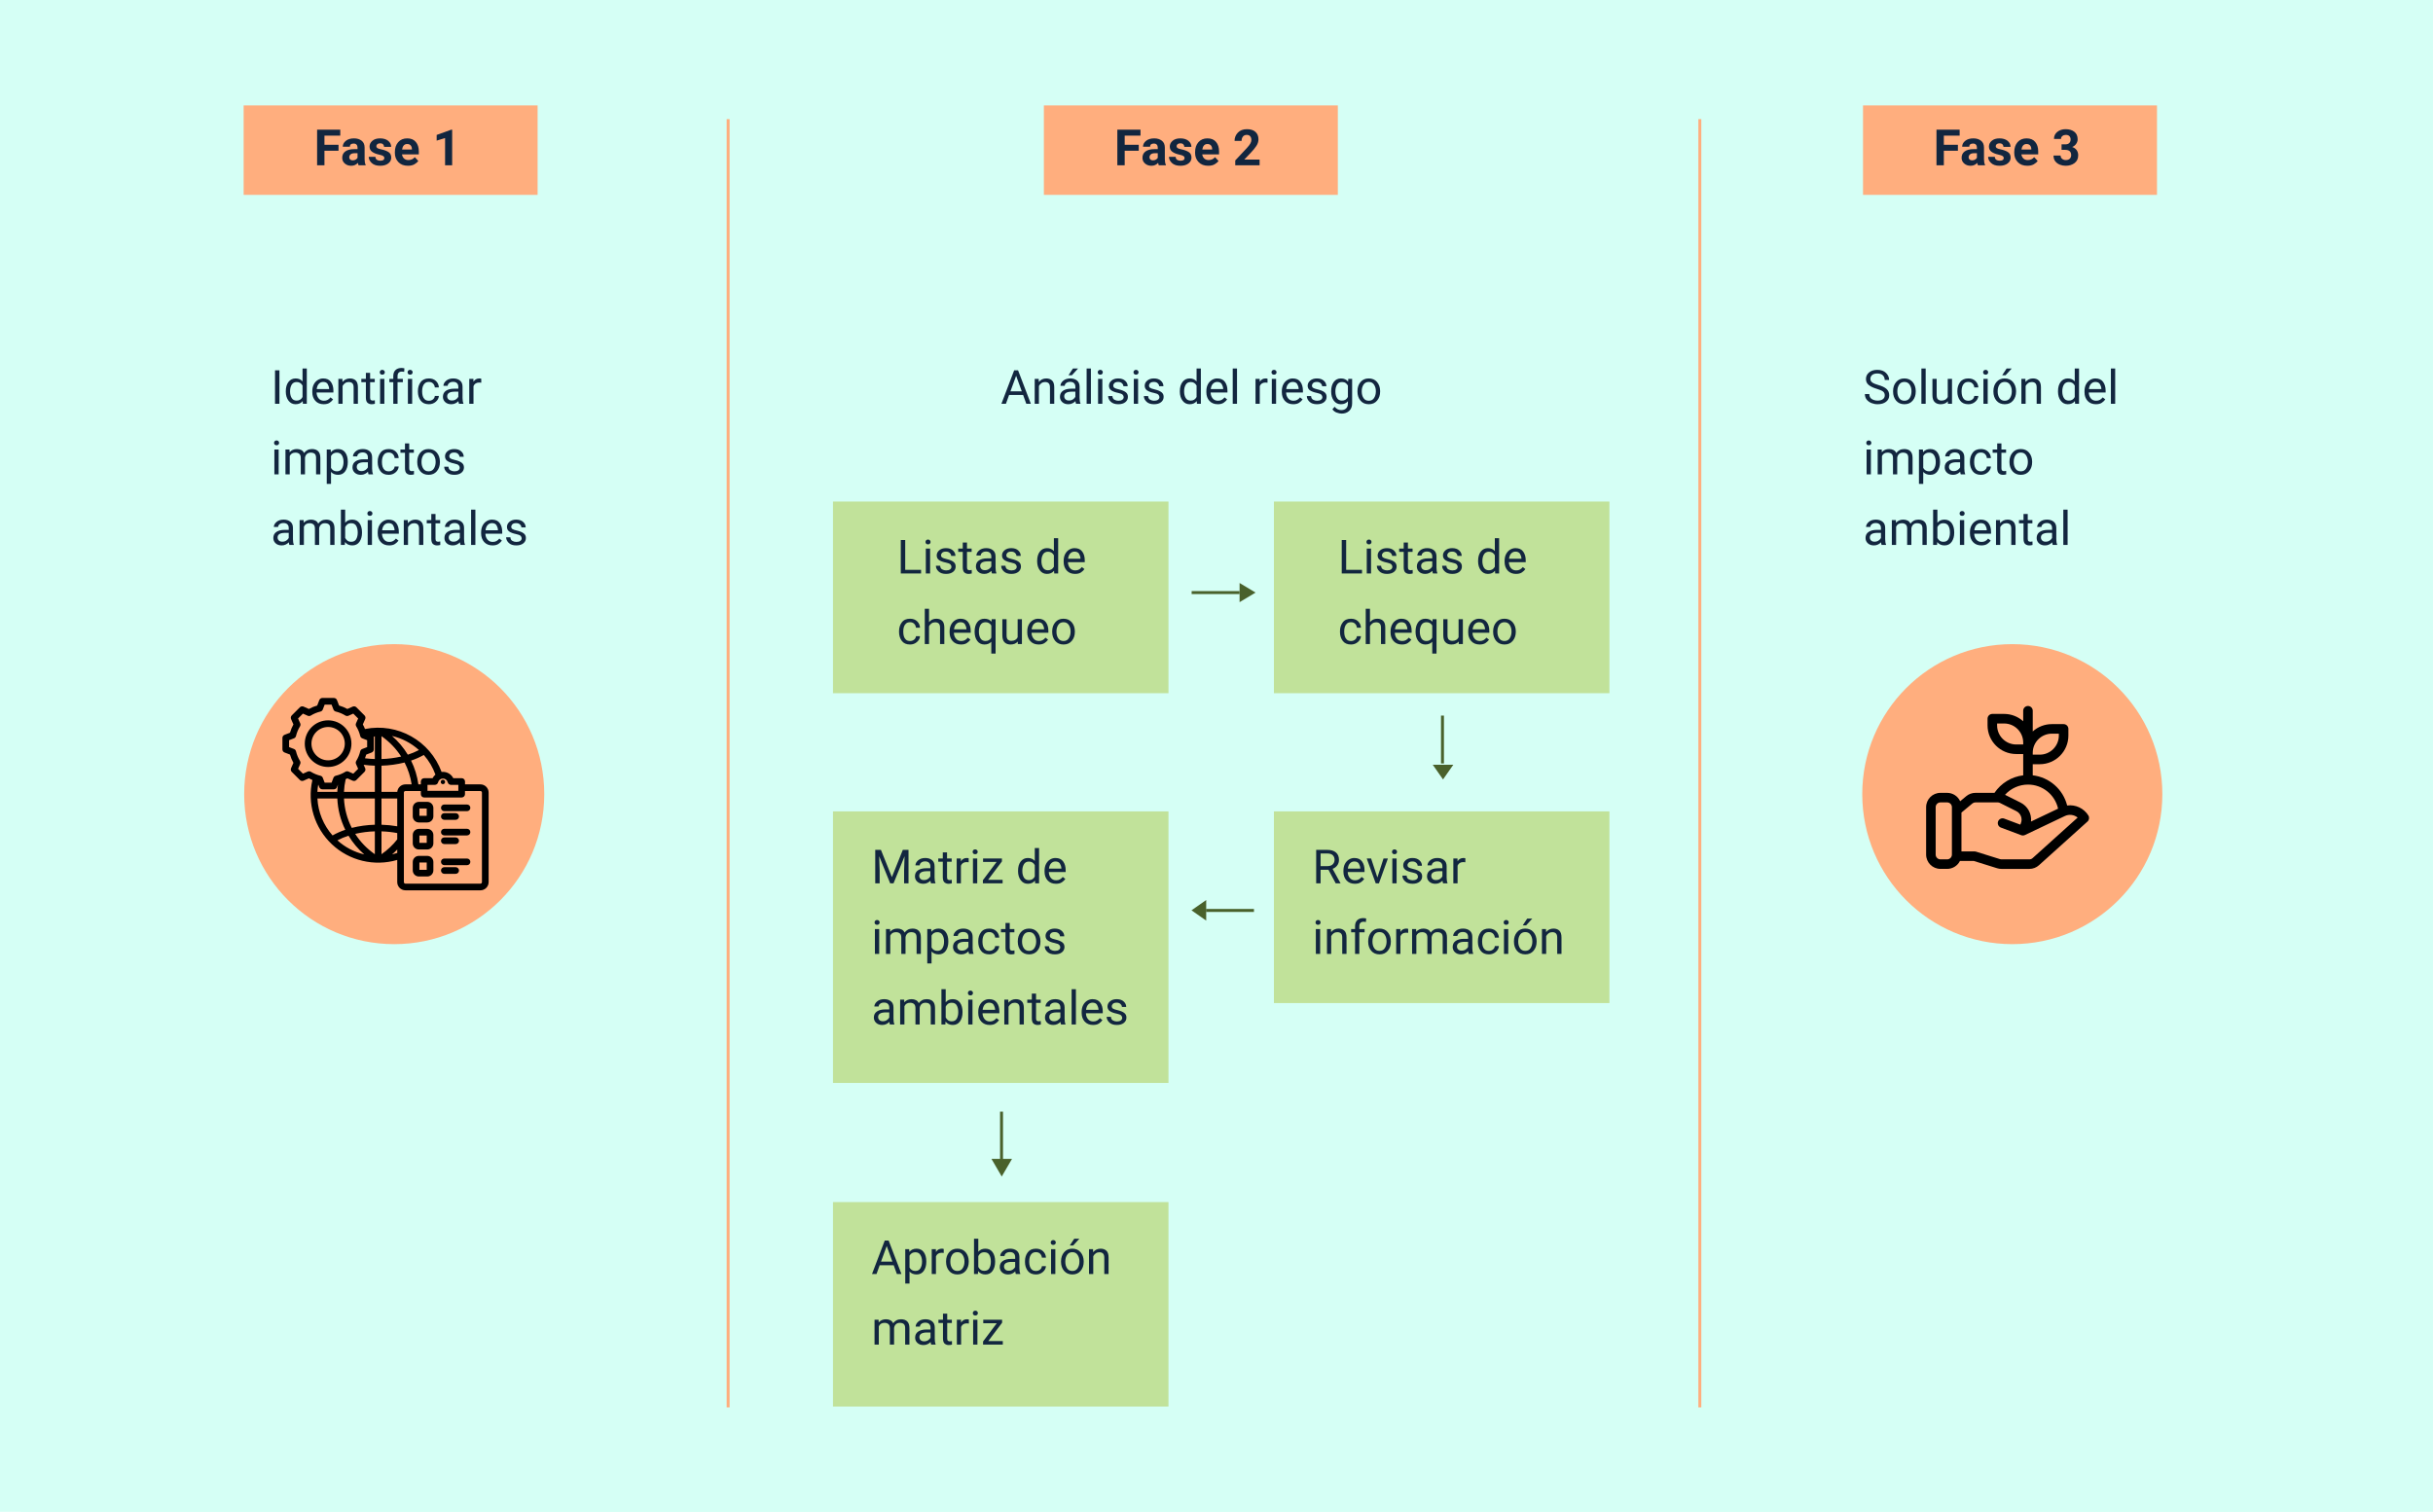
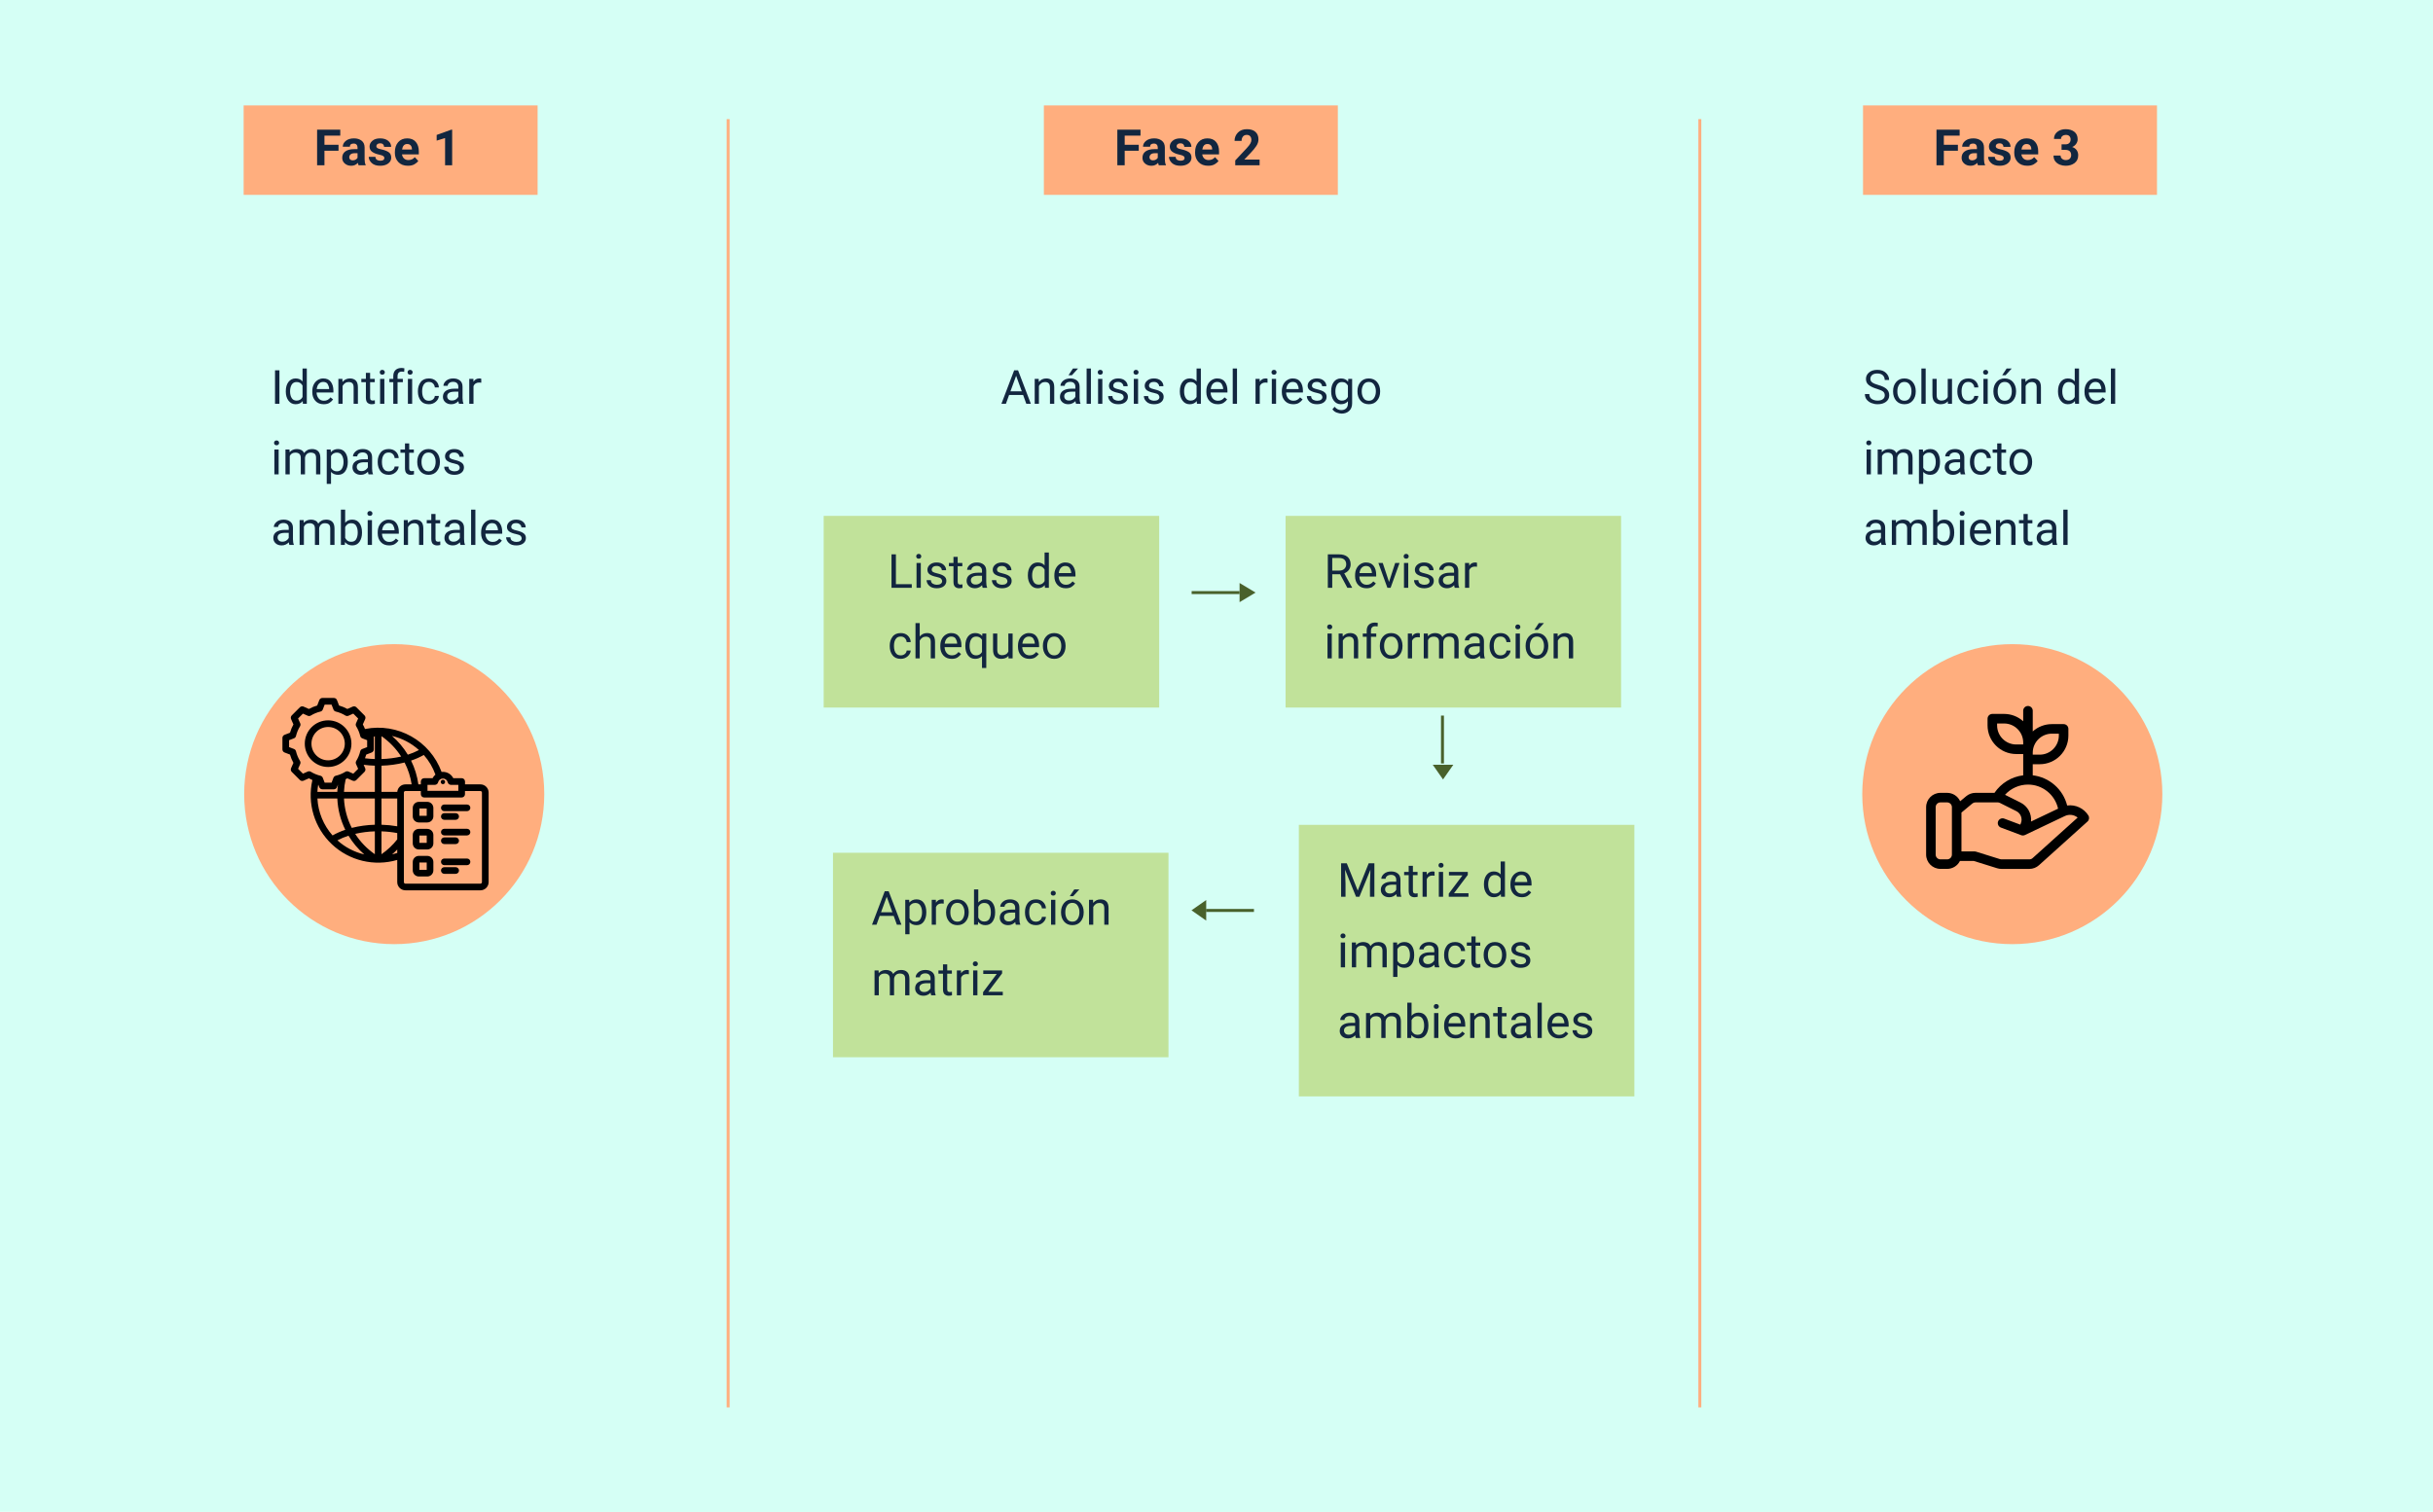
<svg xmlns="http://www.w3.org/2000/svg" width="827" height="514" viewBox="0 0 827 514">
  <g id="Grupo_1075638" data-name="Grupo 1075638" transform="translate(-390 -5296)">
    <rect id="Rectángulo_378735" data-name="Rectángulo 378735" width="820" height="514" transform="translate(397 5296)" fill="#d5fff5" />
-     <g id="Grupo_1075637" data-name="Grupo 1075637">
-       <rect id="Rectángulo_378752" data-name="Rectángulo 378752" width="820" height="514" transform="translate(390 5296)" fill="#d5fff5" />
-     </g>
+     <rect id="Rectángulo_378752" data-name="Rectángulo 378752" width="820" height="514" transform="translate(390 5296)" fill="#d5fff5" />
    <text id="Identificar_impactos_ambientales" data-name="Identificar impactos ambientales" transform="translate(482.046 5418.277)" fill="#12263f" font-size="16" font-family="Roboto-Regular, Roboto">
      <tspan x="0" y="15">Identificar </tspan>
      <tspan x="0" y="39">impactos </tspan>
      <tspan x="0" y="63">ambientales</tspan>
    </text>
    <text id="Solución_del_impacto_ambiental" data-name="Solución del impacto ambiental" transform="translate(1023.258 5418.277)" fill="#12263f" font-size="16" font-family="Roboto-Regular, Roboto">
      <tspan x="0" y="15">Solución del </tspan>
      <tspan x="0" y="39">impacto </tspan>
      <tspan x="0" y="63">ambiental</tspan>
    </text>
    <text id="Análisis_del_riesgo" data-name="Análisis del riesgo" transform="translate(730.159 5418.277)" fill="#12263f" font-size="16" font-family="Roboto-Regular, Roboto">
      <tspan x="0" y="15">Análisis del riesgo</tspan>
    </text>
-     <rect id="Rectángulo_378736" data-name="Rectángulo 378736" width="114.04" height="65.166" transform="translate(673.139 5466.517)" fill="#c1e29a" />
-     <rect id="Rectángulo_378738" data-name="Rectángulo 378738" width="114.04" height="92.318" transform="translate(673.139 5571.868)" fill="#c1e29a" />
-     <rect id="Rectángulo_378742" data-name="Rectángulo 378742" width="114.04" height="69.51" transform="translate(673.139 5704.695)" fill="#c1e29a" />
-     <rect id="Rectángulo_378737" data-name="Rectángulo 378737" width="114.04" height="65.166" transform="translate(823.02 5466.517)" fill="#c1e29a" />
-     <rect id="Rectángulo_378739" data-name="Rectángulo 378739" width="114.04" height="65.166" transform="translate(823.02 5571.868)" fill="#c1e29a" />
-     <text id="Listas_de_chequeo" data-name="Listas de chequeo" transform="translate(694.861 5475.967)" fill="#12263f" font-size="16" font-family="Roboto-Regular, Roboto">
-       <tspan x="0" y="15">Listas de </tspan>
-       <tspan x="0" y="39">chequeo</tspan>
-     </text>
-     <text id="Matriz_de_impactos_ambientales" data-name="Matriz de impactos ambientales" transform="translate(686.172 5581.318)" fill="#12263f" font-size="16" font-family="Roboto-Regular, Roboto">
+     <rect id="Rectángulo_378738" data-name="Rectángulo 378738" width="114.04" height="92.318" transform="translate(831.493 5576.44)" fill="#c1e29a" />
+     <rect id="Rectángulo_378742" data-name="Rectángulo 378742" width="114.04" height="69.51" transform="translate(673.139 5585.936)" fill="#c1e29a" />
+     <rect id="Rectángulo_378737" data-name="Rectángulo 378737" width="114.04" height="65.166" transform="translate(669.979 5471.394)" fill="#c1e29a" />
+     <rect id="Rectángulo_378739" data-name="Rectángulo 378739" width="114.04" height="65.166" transform="translate(826.98 5471.394)" fill="#c1e29a" />
+     <text id="Matriz_de_impactos_ambientales" data-name="Matriz de impactos ambientales" transform="translate(844.526 5585.891)" fill="#12263f" font-size="16" font-family="Roboto-Regular, Roboto">
      <tspan x="0" y="15">Matriz de </tspan>
      <tspan x="0" y="39">impactos </tspan>
      <tspan x="0" y="63">ambientales</tspan>
    </text>
-     <text id="Aprobación_matriz" data-name="Aprobación matriz" transform="translate(686.172 5714.146)" fill="#12263f" font-size="16" font-family="Roboto-Regular, Roboto">
+     <text id="Aprobación_matriz" data-name="Aprobación matriz" transform="translate(686.172 5595.386)" fill="#12263f" font-size="16" font-family="Roboto-Regular, Roboto">
      <tspan x="0" y="15">Aprobación </tspan>
      <tspan x="0" y="39">matriz</tspan>
    </text>
-     <text id="Listas_de_chequeo-2" data-name="Listas de chequeo" transform="translate(844.742 5475.967)" fill="#12263f" font-size="16" font-family="Roboto-Regular, Roboto">
+     <text id="Listas_de_chequeo" data-name="Listas de chequeo" transform="translate(691.701 5480.844)" fill="#12263f" font-size="16" font-family="Roboto-Regular, Roboto">
      <tspan x="0" y="15">Listas de </tspan>
      <tspan x="0" y="39">chequeo</tspan>
    </text>
-     <text id="Revisar_información" data-name="Revisar información" transform="translate(836.053 5581.318)" fill="#12263f" font-size="16" font-family="Roboto-Regular, Roboto">
+     <text id="Revisar_información" data-name="Revisar información" transform="translate(840.013 5480.844)" fill="#12263f" font-size="16" font-family="Roboto-Regular, Roboto">
      <tspan x="0" y="15">Revisar </tspan>
      <tspan x="0" y="39">información</tspan>
    </text>
    <rect id="Rectángulo_378740" data-name="Rectángulo 378740" width="99.921" height="30.411" transform="translate(472.814 5331.841)" fill="#ffae7e" />
    <rect id="Rectángulo_378743" data-name="Rectángulo 378743" width="99.921" height="30.411" transform="translate(1023.258 5331.841)" fill="#ffae7e" />
    <rect id="Rectángulo_378741" data-name="Rectángulo 378741" width="99.921" height="30.411" transform="translate(744.821 5331.841)" fill="#ffae7e" />
    <text id="Fase_1" data-name="Fase 1" transform="translate(496.708 5352.186)" fill="#12263f" font-size="17" font-family="Roboto-Bold, Roboto" font-weight="700">
      <tspan x="0" y="0">Fase 1</tspan>
    </text>
    <text id="Fase_3" data-name="Fase 3" transform="translate(1047.152 5352.186)" fill="#12263f" font-size="17" font-family="Roboto-Bold, Roboto" font-weight="700">
      <tspan x="0" y="0">Fase 3</tspan>
    </text>
    <text id="Fase_2" data-name="Fase 2" transform="translate(768.715 5352.186)" fill="#12263f" font-size="17" font-family="Roboto-Bold, Roboto" font-weight="700">
      <tspan x="0" y="0">Fase 2</tspan>
    </text>
    <g id="Grupo_1075486" data-name="Grupo 1075486" transform="translate(795.053 5494.212)">
      <line id="Línea_1199" data-name="Línea 1199" x2="16.291" transform="translate(0 3.258)" fill="none" stroke="#49612b" stroke-width="1" />
      <path id="Polígono_11" data-name="Polígono 11" d="M3.258,0,6.517,5.43H0Z" transform="translate(21.722 0) rotate(90)" fill="#49612b" />
    </g>
    <g id="Grupo_1075487" data-name="Grupo 1075487" transform="translate(883.569 5539.285) rotate(90)">
      <line id="Línea_1199-2" data-name="Línea 1199" x2="16.291" transform="translate(0 3.258)" fill="none" stroke="#49612b" stroke-width="1" />
      <path id="Polígono_11-2" data-name="Polígono 11" d="M3.5,0,7,5H0Z" transform="translate(21.715 -0.431) rotate(90)" fill="#49612b" />
    </g>
    <g id="Grupo_1075488" data-name="Grupo 1075488" transform="translate(816.232 5608.795) rotate(180)">
      <line id="Línea_1199-3" data-name="Línea 1199" x2="16.291" transform="translate(0 3.258)" fill="none" stroke="#49612b" stroke-width="1" />
      <path id="Polígono_11-3" data-name="Polígono 11" d="M3.5,0,7,5H0Z" transform="translate(21.232 -0.205) rotate(90)" fill="#49612b" />
    </g>
-     <g id="Grupo_1075489" data-name="Grupo 1075489" transform="translate(733.688 5673.96) rotate(90)">
-       <line id="Línea_1199-4" data-name="Línea 1199" x2="16.291" transform="translate(0 3.258)" fill="none" stroke="#49612b" stroke-width="1" />
-       <path id="Polígono_11-4" data-name="Polígono 11" d="M3.5,0,7,6H0Z" transform="translate(22.04 -0.311) rotate(90)" fill="#49612b" />
-     </g>
    <circle id="Elipse_5923" data-name="Elipse 5923" cx="51" cy="51" r="51" transform="translate(473 5515)" fill="#ffae7e" />
    <circle id="Elipse_5924" data-name="Elipse 5924" cx="51" cy="51" r="51" transform="translate(1023 5515)" fill="#ffae7e" />
    <path id="planta" d="M55.144,37.221a7.342,7.342,0,0,0-7.205-3.387,13.718,13.718,0,0,0-11.7-10.264V19.8h2.38a9.748,9.748,0,0,0,9.737-9.737V7.789a1.623,1.623,0,0,0-1.623-1.623h-4a9.7,9.7,0,0,0-6.491,2.486V1.623a1.623,1.623,0,0,0-3.246,0V5.191A9.7,9.7,0,0,0,26.505,2.7h-4A1.623,1.623,0,0,0,20.88,4.327V6.6a9.748,9.748,0,0,0,9.737,9.737H33v7.239a13.8,13.8,0,0,0-9.769,5.96H16.754a4.878,4.878,0,0,0-3.117,1.128l-2.068,1.723A4.874,4.874,0,0,0,7.14,29.534H4.868A4.874,4.874,0,0,0,0,34.4v16.12a4.874,4.874,0,0,0,4.868,4.868H7.14a4.873,4.873,0,0,0,4.359-2.7h4.7l7.946,2.483a4.864,4.864,0,0,0,1.452.222H35.1a4.86,4.86,0,0,0,3.258-1.251L54.854,39.287A1.623,1.623,0,0,0,55.144,37.221ZM42.733,9.412h2.38v.649a6.5,6.5,0,0,1-6.491,6.491h-2.38V15.9A6.5,6.5,0,0,1,42.733,9.412ZM24.125,6.6V5.95h2.38A6.5,6.5,0,0,1,33,12.441v.649h-2.38A6.5,6.5,0,0,1,24.125,6.6ZM34.619,26.722a10.475,10.475,0,0,1,10.238,8.19l-9.2,4.379A6.5,6.5,0,0,0,32.1,32.846L26.817,30.2a10.533,10.533,0,0,1,7.8-3.48ZM7.14,52.145H4.868a1.625,1.625,0,0,1-1.623-1.623V34.4A1.625,1.625,0,0,1,4.868,32.78H7.14A1.625,1.625,0,0,1,8.763,34.4v16.12A1.625,1.625,0,0,1,7.14,52.145Zm29.05-.417a1.621,1.621,0,0,1-1.086.417h-9.51a1.618,1.618,0,0,1-.484-.074l-8.182-2.557a1.622,1.622,0,0,0-.484-.074H12.009v-13.2l3.706-3.089a1.626,1.626,0,0,1,1.039-.376h7.579a1.632,1.632,0,0,1,.726.171l5.595,2.8a3.249,3.249,0,0,1,1.532,4.181l-.178.415-5.473-2.052a1.623,1.623,0,0,0-1.14,3.039l6.924,2.6a1.632,1.632,0,0,0,1.26-.051l13.575-6.464a4.1,4.1,0,0,1,4.352.522Z" transform="translate(1044.708 5536.026)" />
    <g id="Artboard491" transform="translate(479 5509.72)">
      <path id="Trazado_828772" data-name="Trazado 828772" d="M17.181,51.486q-.607-.263-1.188-.585l-1.81.8a1.13,1.13,0,0,1-1.257-.234l-2.754-2.754a1.13,1.13,0,0,1-.234-1.258l.8-1.808a13.458,13.458,0,0,1-1.171-2.821l-1.846-.711A1.13,1.13,0,0,1,7,41.062v-3.9a1.13,1.13,0,0,1,.724-1.055L9.57,35.4a13.459,13.459,0,0,1,1.172-2.825l-.8-1.809a1.13,1.13,0,0,1,.234-1.258l2.754-2.754a1.13,1.13,0,0,1,1.258-.234l1.809.8a13.373,13.373,0,0,1,2.822-1.169l.714-1.849a1.13,1.13,0,0,1,1.055-.723h3.9a1.13,1.13,0,0,1,1.055.725l.71,1.848a13.377,13.377,0,0,1,2.821,1.169l1.809-.8a1.13,1.13,0,0,1,1.258.234l2.754,2.754a1.13,1.13,0,0,1,.234,1.257l-.8,1.809a13.354,13.354,0,0,1,.738,1.556,22.974,22.974,0,0,1,26.031,14.6,3.985,3.985,0,0,1,.464-.027,3.944,3.944,0,0,1,3.514,2.151h2.858a1.13,1.13,0,0,1,1.13,1.13v.971h5.24a2.793,2.793,0,0,1,2.786,2.786V86.192a2.791,2.791,0,0,1-2.786,2.784H48.81a2.791,2.791,0,0,1-2.786-2.784V78.648A22.96,22.96,0,0,1,17.181,51.486ZM38.014,36.859a1.127,1.127,0,0,1,.043.307v3.9a1.13,1.13,0,0,1-.724,1.055l-1.845.71q-.183.638-.428,1.254c1.1.14,2.226.227,3.352.263V36.578Q38.212,36.717,38.014,36.859ZM34.607,46.3l.512,1.157a1.13,1.13,0,0,1-.234,1.257l-2.754,2.754a1.13,1.13,0,0,1-1.257.234l-1.808-.8q-.28.156-.568.3a24.222,24.222,0,0,0-.579,4.3H38.412V46.6A37.767,37.767,0,0,1,34.607,46.3Zm-8.735,6.735-.339.881a1.13,1.13,0,0,1-1.055.724h-3.9a1.13,1.13,0,0,1-1.055-.724l-.35-.909a20.733,20.733,0,0,0-.287,2.5h6.766Q25.707,54.255,25.872,53.036Zm33.137-3.4a20.67,20.67,0,0,0-3.954-6.677,24.642,24.642,0,0,1-4.327,1.916,26.366,26.366,0,0,1,2.482,8.085h.84v-.971a1.13,1.13,0,0,1,1.13-1.13h2.858A3.964,3.964,0,0,1,59.009,49.635ZM53.4,41.288a20.633,20.633,0,0,0-9.157-4.8,26.863,26.863,0,0,1,5.379,6.376A23.284,23.284,0,0,0,53.4,41.288ZM69.052,55.22v1.071a1.13,1.13,0,0,1-1.13,1.13H55.18a1.13,1.13,0,0,1-1.13-1.13V55.22H48.81a.527.527,0,0,0-.525.525V86.192a.525.525,0,0,0,.525.523H74.292a.525.525,0,0,0,.525-.523V55.745a.527.527,0,0,0-.525-.525ZM46.024,76.281V75.106q-.838.87-1.758,1.669Q45.161,76.566,46.024,76.281Zm0-4.618V69.51a35.069,35.069,0,0,0-5.352-.577V76.7A24.479,24.479,0,0,0,46.024,71.663Zm0-4.45V57.765H40.673v8.913A37.257,37.257,0,0,1,46.024,67.212Zm.01-11.708a2.794,2.794,0,0,1,2.776-2.546h2.115a24.125,24.125,0,0,0-2.4-7.435A36.381,36.381,0,0,1,40.673,46.6V55.5ZM18.891,57.765A20.6,20.6,0,0,0,24.037,70.32,24.6,24.6,0,0,1,28.365,68.4,26.712,26.712,0,0,1,25.66,57.765Zm6.8,14.224a20.633,20.633,0,0,0,9.137,4.787,26.574,26.574,0,0,1-5.364-6.365A23.258,23.258,0,0,0,25.688,71.989ZM40.673,36.573v7.772a34.089,34.089,0,0,0,6.682-.851,24.612,24.612,0,0,0-6.682-6.922ZM38.412,57.765H27.923a24.445,24.445,0,0,0,2.647,9.988,36.386,36.386,0,0,1,7.843-1.074Zm0,18.935V68.93a34.041,34.041,0,0,0-6.679.852A24.393,24.393,0,0,0,38.412,76.7ZM24.341,27.509,23.7,25.845H21.358l-.643,1.666a1.131,1.131,0,0,1-.793.693,11.122,11.122,0,0,0-3.266,1.353,1.13,1.13,0,0,1-1.052.071L13.975,28.9l-1.656,1.656.724,1.629a1.13,1.13,0,0,1-.071,1.052,11.218,11.218,0,0,0-1.358,3.272,1.13,1.13,0,0,1-.693.791l-1.661.639v2.344l1.661.639a1.13,1.13,0,0,1,.693.79,11.193,11.193,0,0,0,1.357,3.268,1.13,1.13,0,0,1,.071,1.054l-.724,1.629,1.657,1.657,1.629-.722a1.13,1.13,0,0,1,1.048.07,11.21,11.21,0,0,0,3.271,1.355,1.13,1.13,0,0,1,.794.694l.639,1.661H23.7l.639-1.661a1.13,1.13,0,0,1,.794-.694A11.077,11.077,0,0,0,28.4,48.673a1.13,1.13,0,0,1,1.052-.072l1.629.722,1.658-1.658-.722-1.629a1.13,1.13,0,0,1,.07-1.048,11.232,11.232,0,0,0,1.355-3.268,1.13,1.13,0,0,1,.694-.793l1.661-.639V37.943L34.135,37.3a1.13,1.13,0,0,1-.694-.794,11.1,11.1,0,0,0-1.353-3.269,1.13,1.13,0,0,1-.071-1.051l.722-1.629L31.082,28.9l-1.629.724a1.13,1.13,0,0,1-1.052-.071A11.124,11.124,0,0,0,25.135,28.2a1.13,1.13,0,0,1-.794-.694Zm-1.813,3.678A7.927,7.927,0,1,1,14.6,39.112a7.926,7.926,0,0,1,7.925-7.925Zm0,2.261A5.667,5.667,0,1,0,28.2,39.112a5.663,5.663,0,0,0-5.669-5.665Zm33.782,19.67V55.16H66.792V53.118H64.286a1.13,1.13,0,0,1-1.1-.865,1.683,1.683,0,0,0-3.272,0,1.13,1.13,0,0,1-1.1.865Zm5.24-.232a.744.744,0,1,1,.745-.742A.744.744,0,0,1,61.55,52.886Zm.476,9.179a1.13,1.13,0,0,1,0-2.261h7.72a1.13,1.13,0,0,1,0,2.261ZM53.372,58.9h2.859a2.078,2.078,0,0,1,2.074,2.074v2.859a2.081,2.081,0,0,1-2.074,2.074H53.372A2.081,2.081,0,0,1,51.3,63.836V60.977A2.078,2.078,0,0,1,53.372,58.9Zm.188,2.261V63.65h2.484V61.164Zm8.465,12.094a1.13,1.13,0,0,1,0-2.261h3.86a1.13,1.13,0,0,1,0,2.261Zm0,7.175a1.13,1.13,0,0,1,0-2.261h7.72a1.13,1.13,0,0,1,0,2.261ZM53.372,68.086h2.86a2.078,2.078,0,0,1,2.075,2.075v2.86a2.079,2.079,0,0,1-2.075,2.073h-2.86A2.079,2.079,0,0,1,51.3,73.021v-2.86A2.079,2.079,0,0,1,53.372,68.086Zm.188,2.261v2.486h2.487V70.346Zm8.466-5.34a1.13,1.13,0,1,1,0-2.261h3.86a1.13,1.13,0,0,1,0,2.261Zm0,5.31a1.13,1.13,0,0,1,0-2.261h7.72a1.13,1.13,0,0,1,0,2.261ZM53.372,77.27h2.86a2.079,2.079,0,0,1,2.075,2.073V82.2a2.078,2.078,0,0,1-2.075,2.075h-2.86A2.079,2.079,0,0,1,51.3,82.2v-2.86A2.079,2.079,0,0,1,53.372,77.27Zm.188,2.261v2.486h2.487V79.53Zm8.466,3.844a1.13,1.13,0,1,1,0-2.261h3.86a1.13,1.13,0,0,1,0,2.261Z" fill-rule="evenodd" />
    </g>
    <line id="Línea_1238" data-name="Línea 1238" y2="438" transform="translate(637.5 5336.5)" fill="none" stroke="#ffae7e" stroke-width="1" />
    <line id="Línea_1239" data-name="Línea 1239" y2="438" transform="translate(967.792 5336.5)" fill="none" stroke="#ffae7e" stroke-width="1" />
  </g>
</svg>
